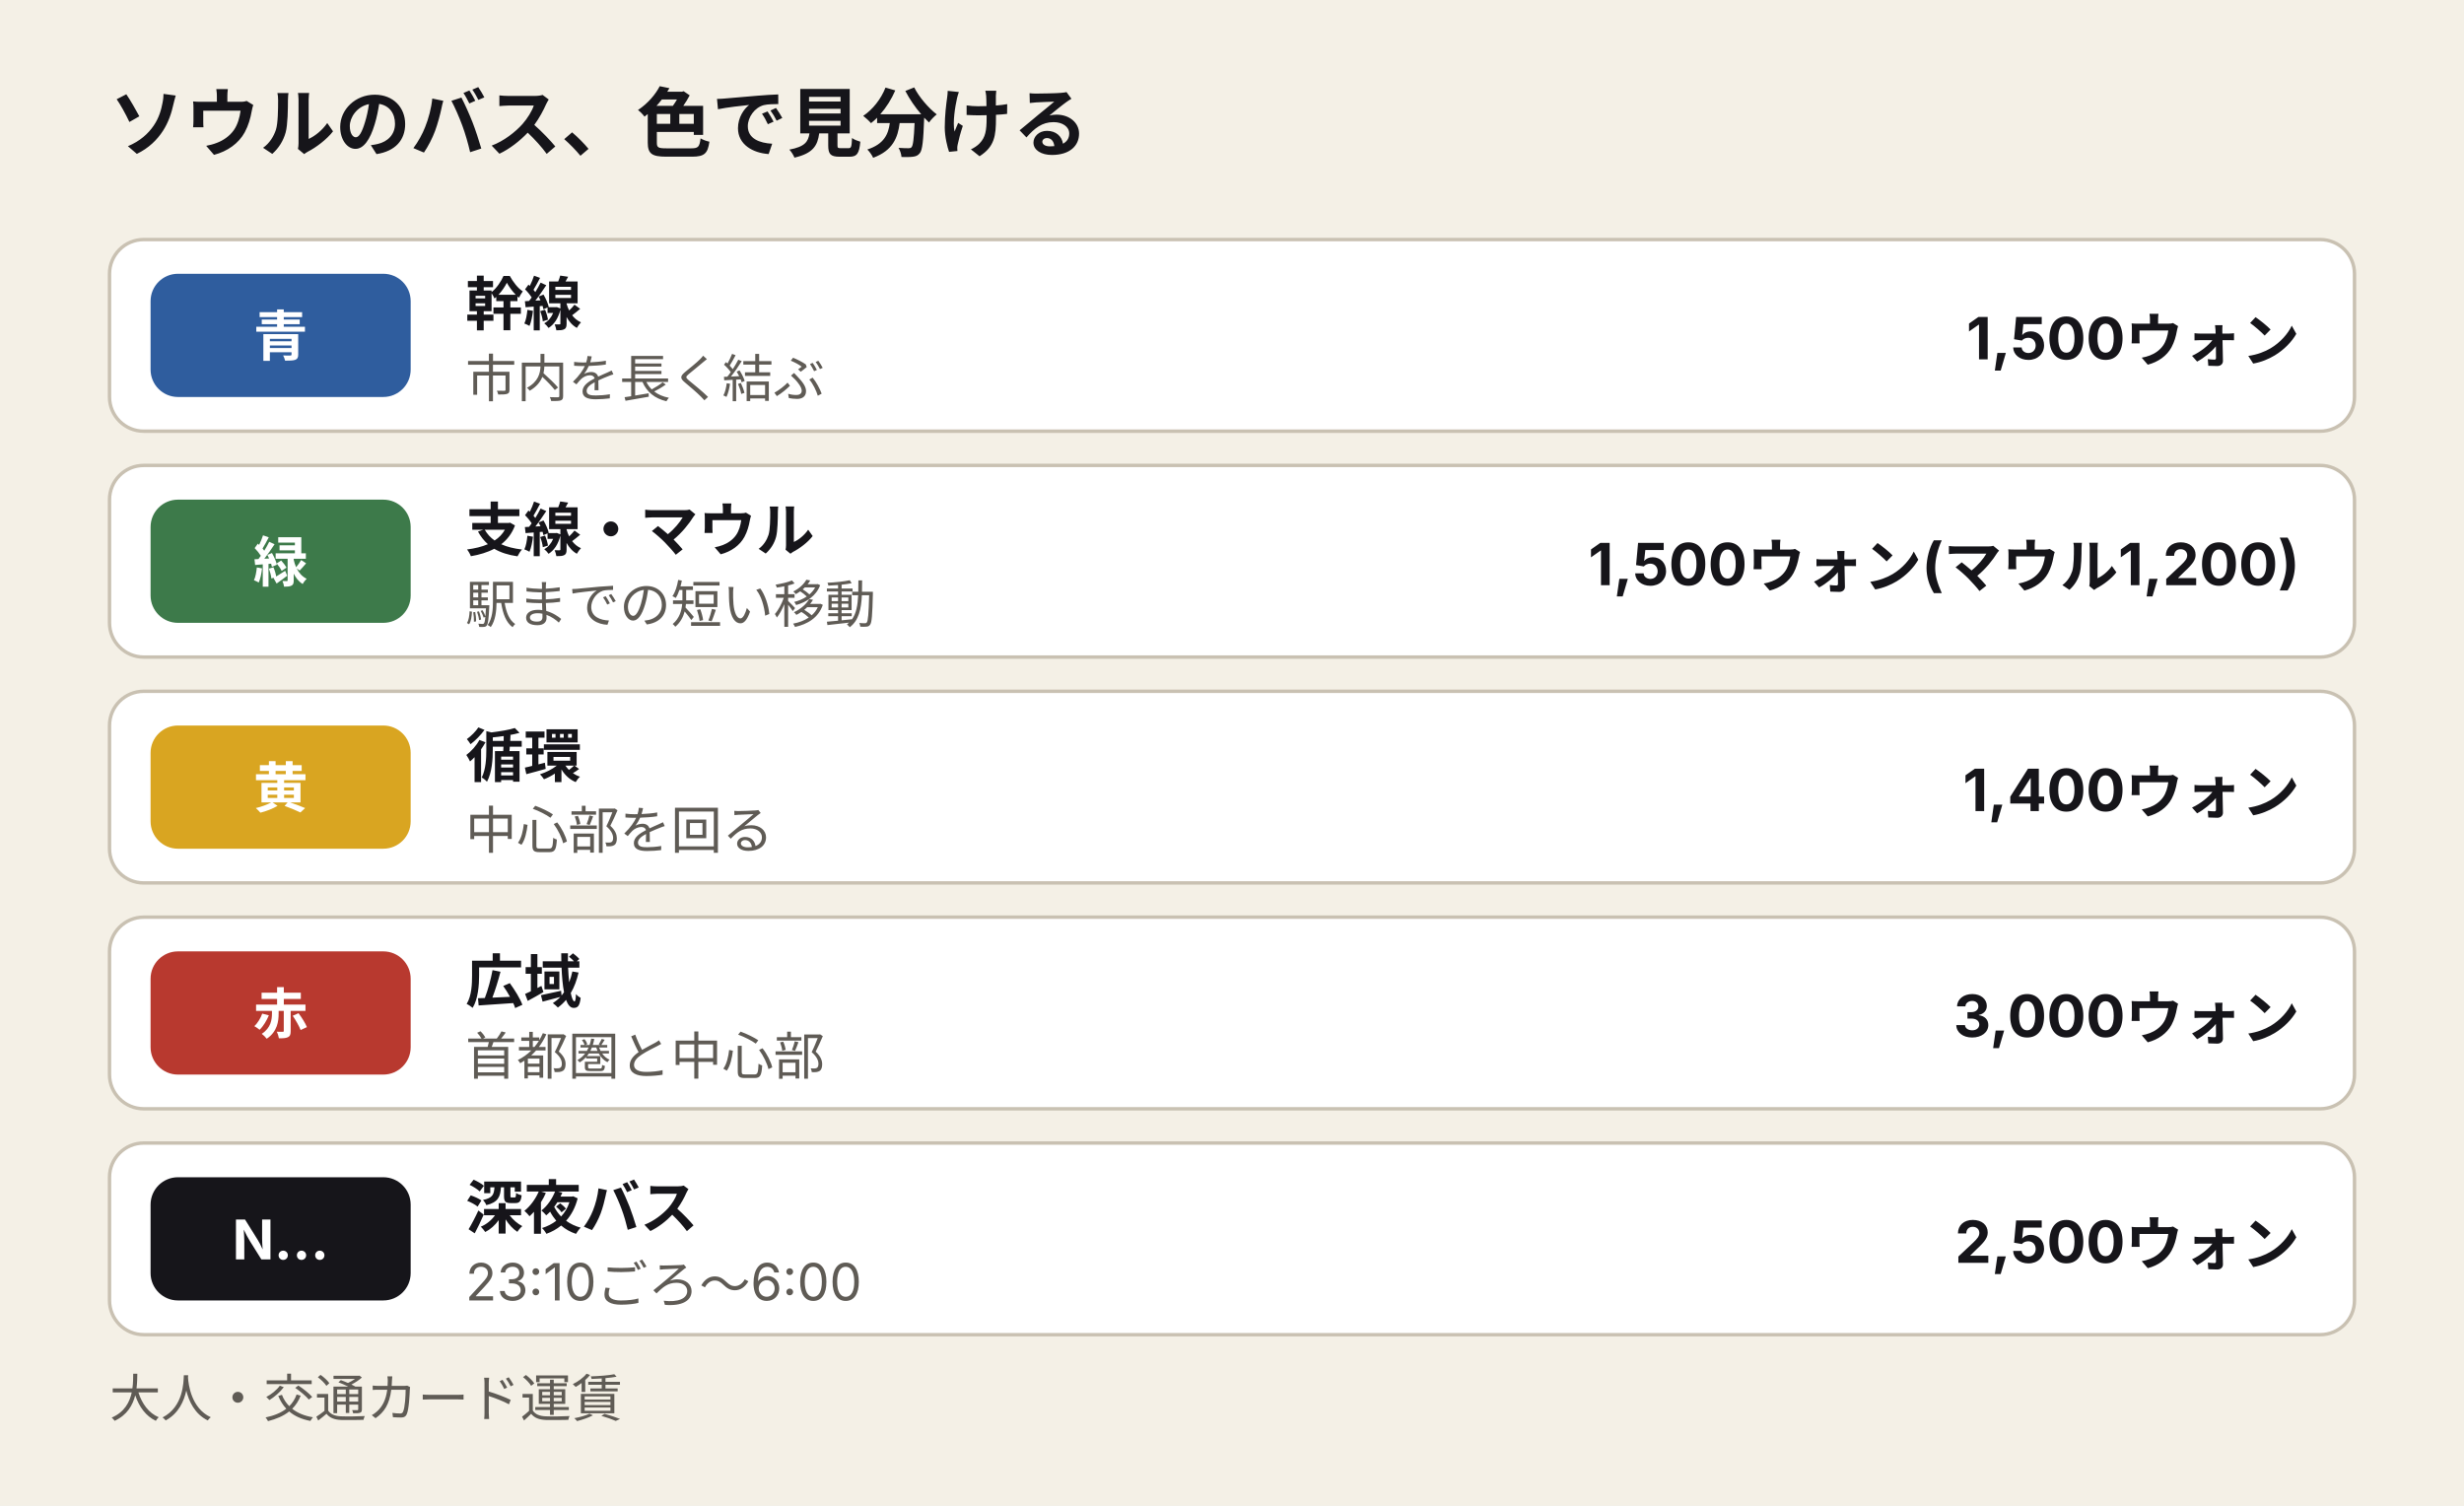
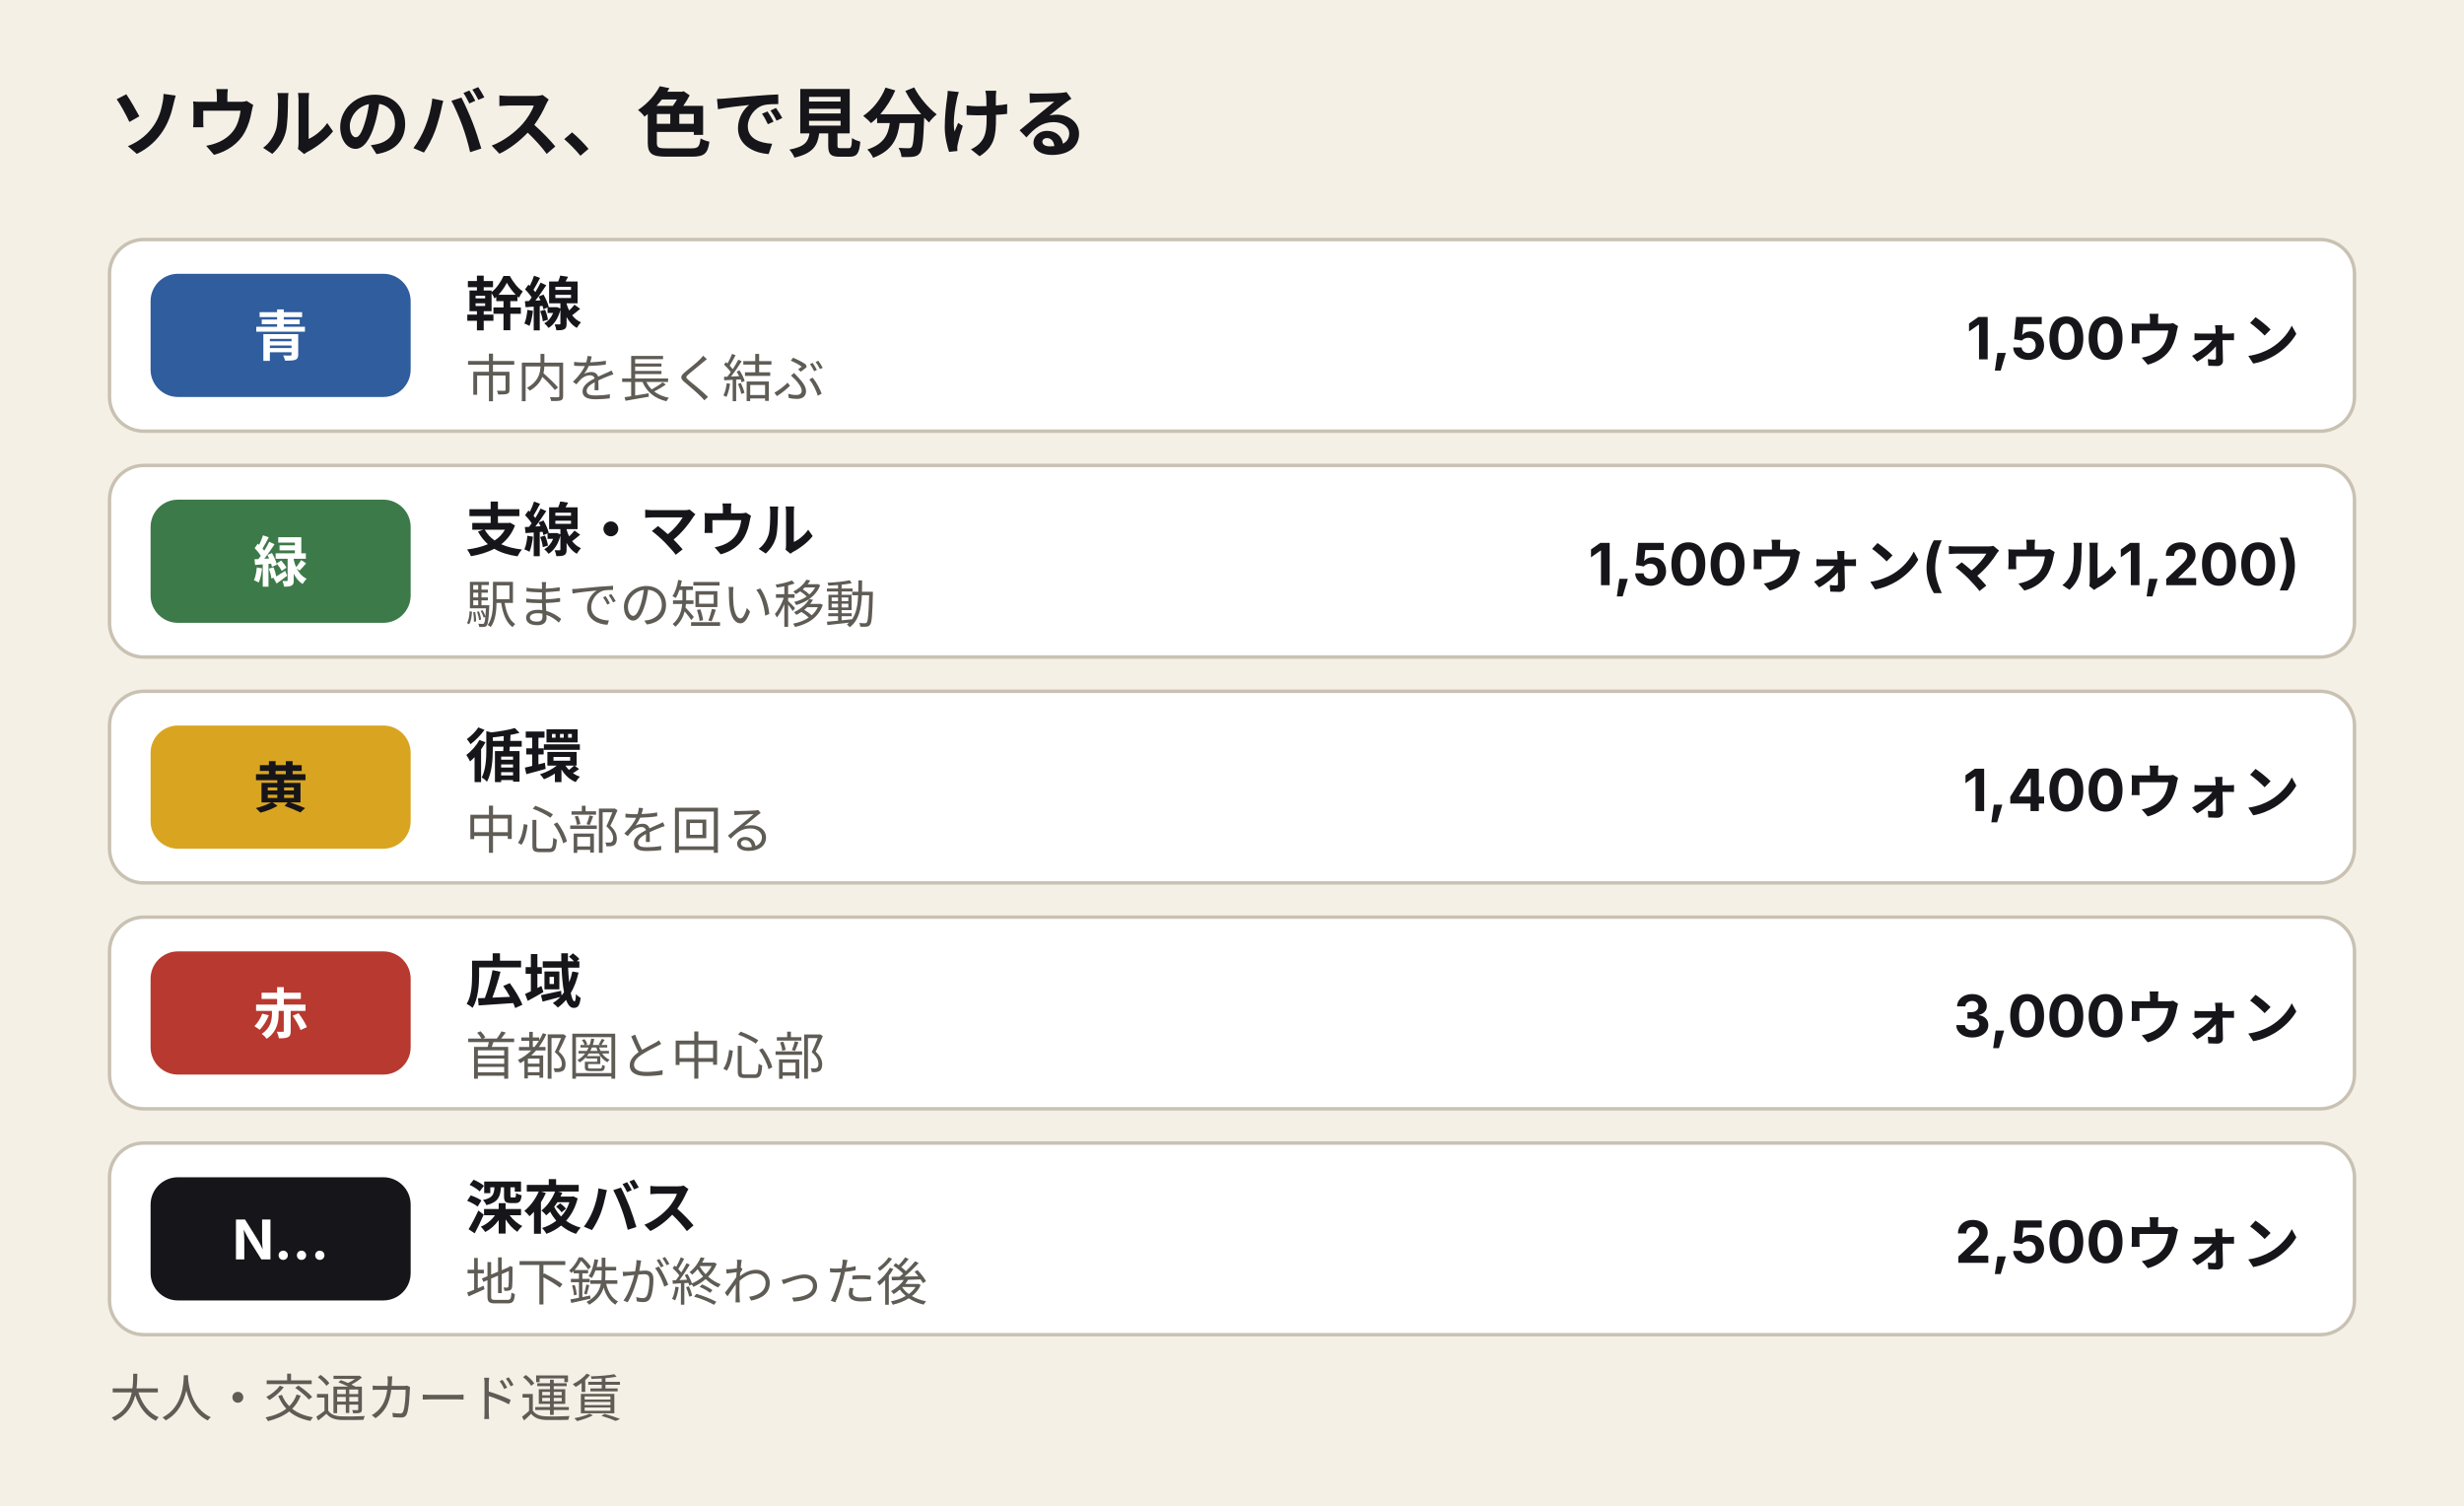
<svg xmlns="http://www.w3.org/2000/svg" viewBox="0 0 720 440" role="img" aria-label="ソウルのバス、色で見分ける" font-family="system-ui, -apple-system, &quot;Noto Sans KR&quot;, &quot;Noto Sans JP&quot;, &quot;Noto Sans TC&quot;, sans-serif">
  <rect width="720" height="440" fill="#f4f0e6" />
  <text x="32" y="44" font-size="22" font-weight="700" fill="#16151a">ソウルのバス、色で見分ける</text>
  <rect x="32" y="70" width="656" height="56" rx="10" fill="#ffffff" stroke="#c9c1b2" />
  <rect x="44" y="80" width="76" height="36" rx="8" fill="#2f5d9e" />
  <text x="82" y="104" font-size="16" font-weight="700" fill="#ffffff" text-anchor="middle">青</text>
  <text x="136" y="95" font-size="17" font-weight="700" fill="#16151a" text-anchor="start">幹線</text>
  <text x="136" y="116" font-size="15" font-weight="400" fill="#5f5b55" text-anchor="start">市内を長く結ぶ</text>
  <text x="672" y="105" font-size="17" font-weight="700" fill="#16151a" text-anchor="end">1,500ウォン</text>
  <rect x="32" y="136" width="656" height="56" rx="10" fill="#ffffff" stroke="#c9c1b2" />
  <rect x="44" y="146" width="76" height="36" rx="8" fill="#3d7a4a" />
  <text x="82" y="170" font-size="16" font-weight="700" fill="#ffffff" text-anchor="middle">緑</text>
  <text x="136" y="161" font-size="17" font-weight="700" fill="#16151a" text-anchor="start">支線・マウル</text>
  <text x="136" y="182" font-size="15" font-weight="400" fill="#5f5b55" text-anchor="start">駅までの短い移動</text>
  <text x="672" y="171" font-size="17" font-weight="700" fill="#16151a" text-anchor="end">1,500ウォン(マウル1,200)</text>
  <rect x="32" y="202" width="656" height="56" rx="10" fill="#ffffff" stroke="#c9c1b2" />
  <rect x="44" y="212" width="76" height="36" rx="8" fill="#d9a521" />
-   <text x="82" y="236" font-size="16" font-weight="700" fill="#ffffff" text-anchor="middle">黄</text>
+   <text x="82" y="236" font-size="16" font-weight="700" fill="#16151a" text-anchor="middle">黄</text>
  <text x="136" y="227" font-size="17" font-weight="700" fill="#16151a" text-anchor="start">循環</text>
  <text x="136" y="248" font-size="15" font-weight="400" fill="#5f5b55" text-anchor="start">中心部を回る</text>
  <text x="672" y="237" font-size="17" font-weight="700" fill="#16151a" text-anchor="end">1,400ウォン</text>
  <rect x="32" y="268" width="656" height="56" rx="10" fill="#ffffff" stroke="#c9c1b2" />
  <rect x="44" y="278" width="76" height="36" rx="8" fill="#b8392f" />
  <text x="82" y="302" font-size="16" font-weight="700" fill="#ffffff" text-anchor="middle">赤</text>
  <text x="136" y="293" font-size="17" font-weight="700" fill="#16151a" text-anchor="start">広域</text>
  <text x="136" y="314" font-size="15" font-weight="400" fill="#5f5b55" text-anchor="start">首都圏と中心部</text>
  <text x="672" y="303" font-size="17" font-weight="700" fill="#16151a" text-anchor="end">3,000ウォン</text>
  <rect x="32" y="334" width="656" height="56" rx="10" fill="#ffffff" stroke="#c9c1b2" />
  <rect x="44" y="344" width="76" height="36" rx="8" fill="#16151a" />
  <text x="82" y="368" font-size="16" font-weight="700" fill="#ffffff" text-anchor="middle">N…</text>
  <text x="136" y="359" font-size="17" font-weight="700" fill="#16151a" text-anchor="start">深夜バス</text>
-   <text x="136" y="380" font-size="15" font-weight="400" fill="#5f5b55" text-anchor="start">23:10ごろ〜6:00</text>
+   <text x="136" y="380" font-size="15" font-weight="400" fill="#5f5b55" text-anchor="start">地下鉄が終わった後</text>
  <text x="672" y="369" font-size="17" font-weight="700" fill="#16151a" text-anchor="end">2,500ウォン</text>
  <text x="32" y="414" font-size="15" font-weight="400" fill="#5f5b55" text-anchor="start">大人・交通カード運賃</text>
</svg>
